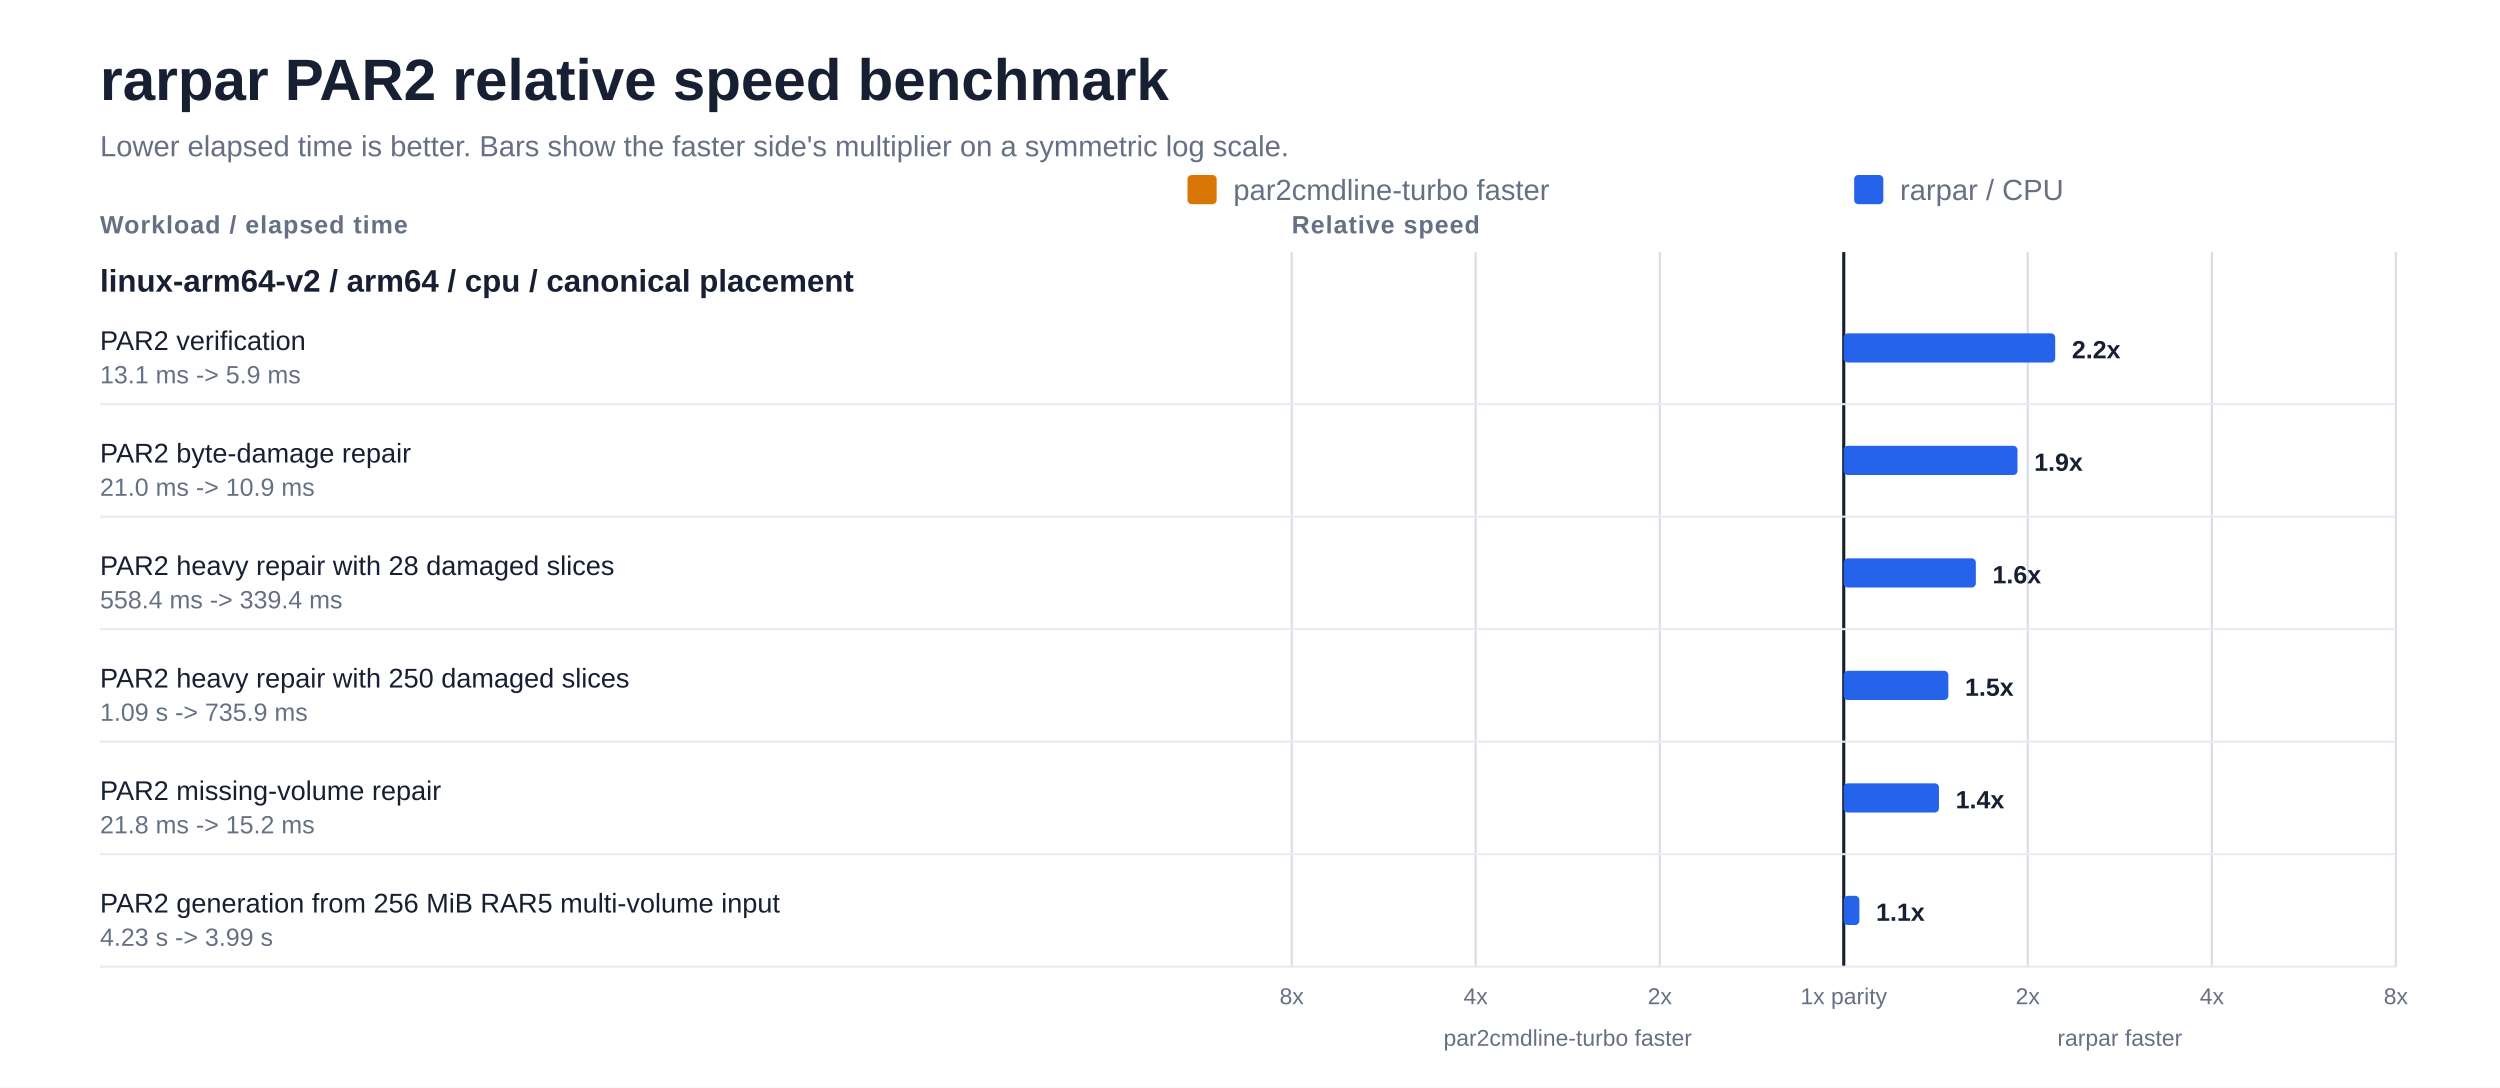
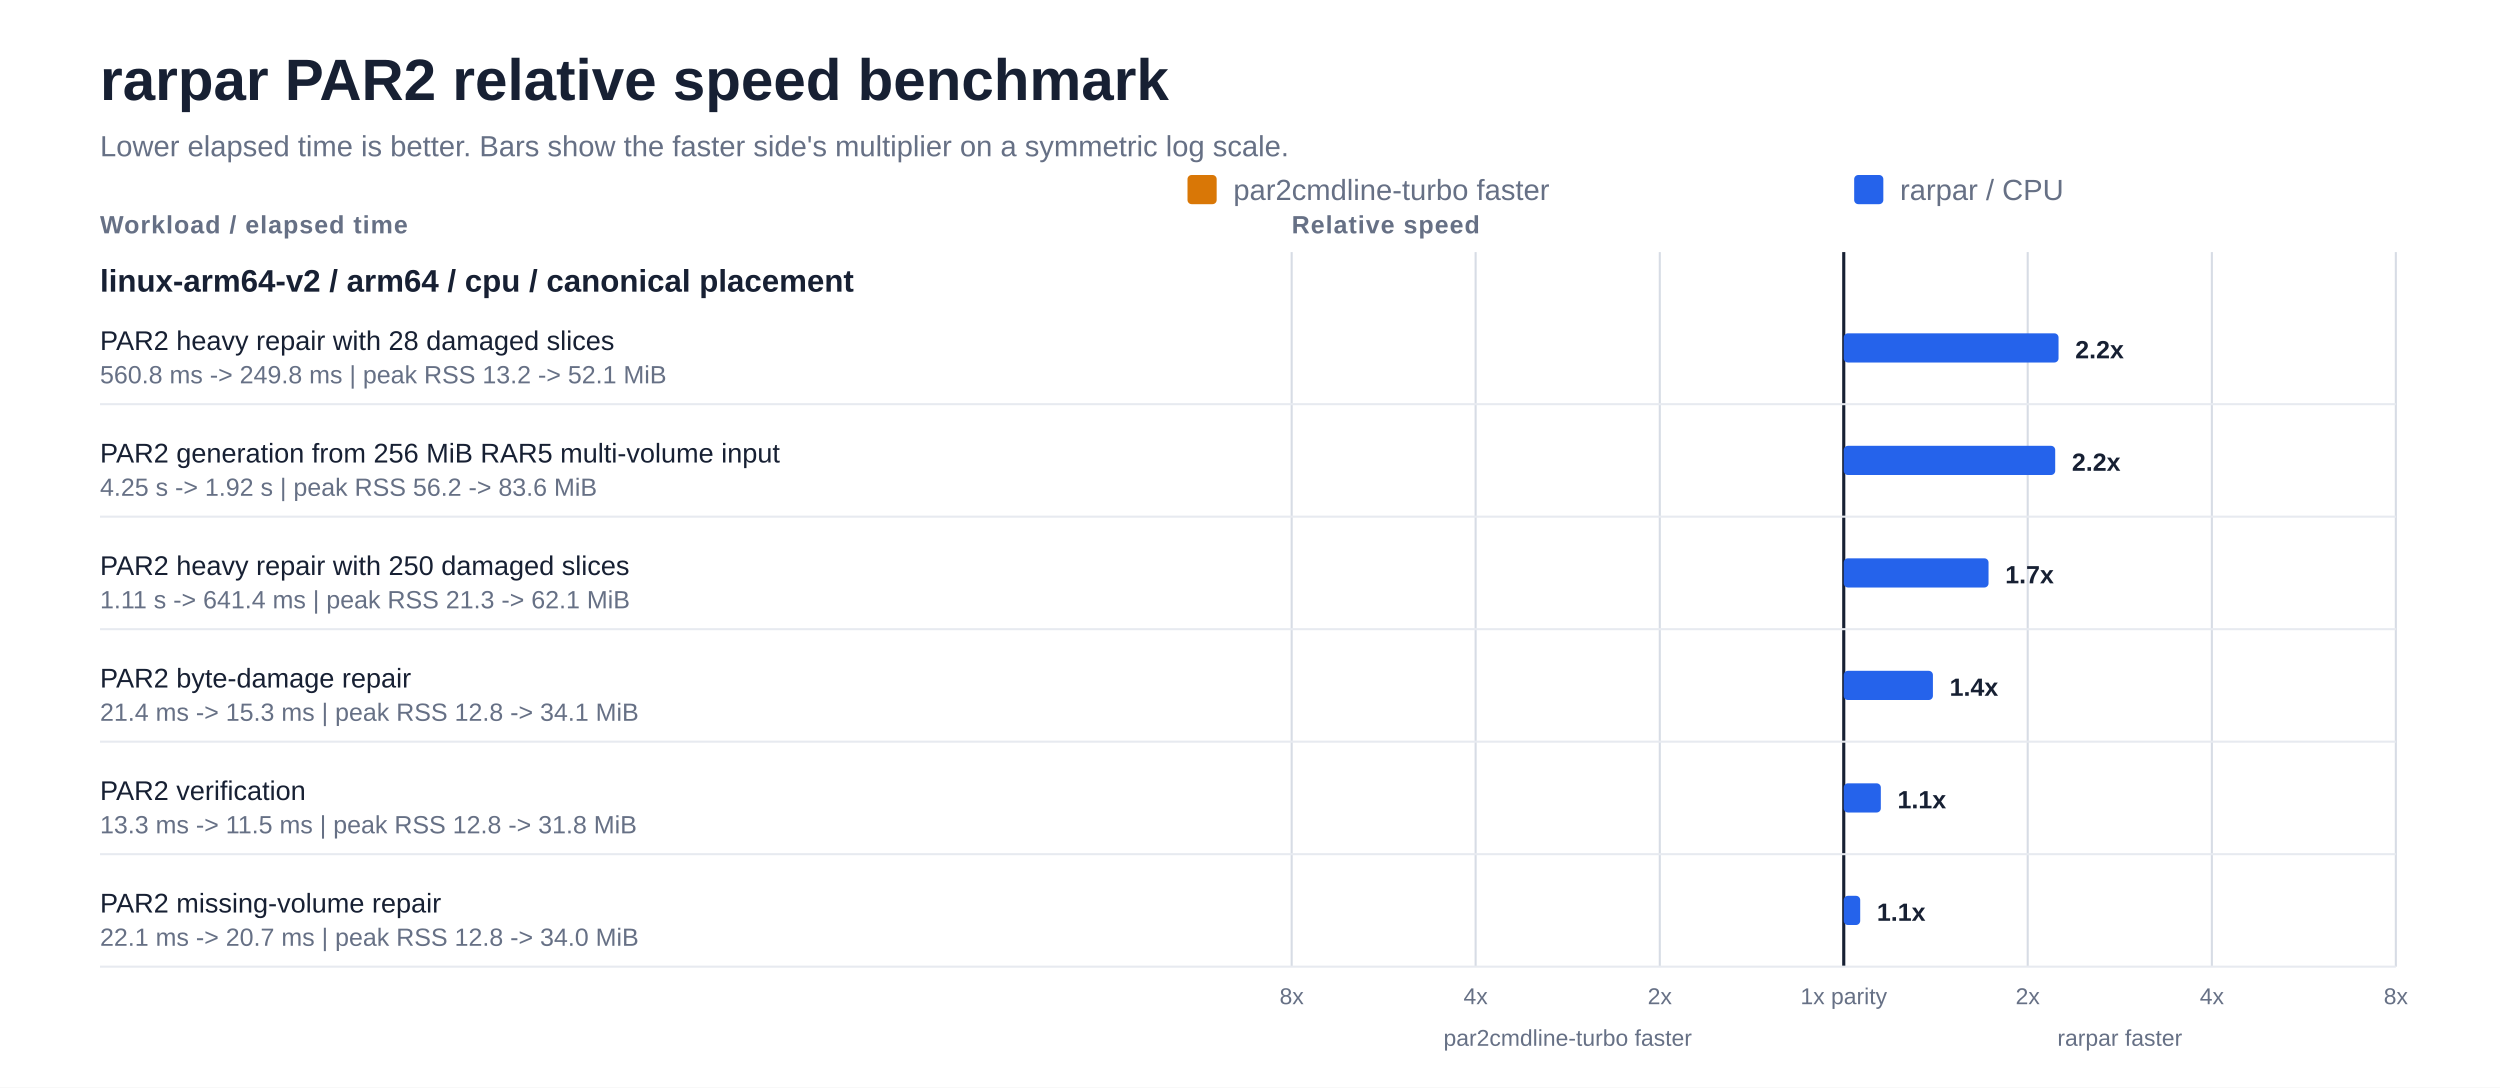
<svg xmlns="http://www.w3.org/2000/svg" width="1200" height="522" viewBox="0 0 1200 522" role="img" aria-labelledby="title desc">
  <style>
    .bg { fill: #ffffff; } text { font-family: Arial, sans-serif; fill: #172033; }
    .title { font-size: 28px; font-weight: 600; } .subtitle { font-size: 14px; fill: #667085; }
    .column { font-size: 12px; font-weight: 600; fill: #667085; letter-spacing: .04em; text-transform: uppercase; }
    .machine { font-size: 15px; font-weight: 600; } .workload { font-size: 13px; font-weight: 500; }
    .timing { font-size: 12px; fill: #667085; } .tick { font-size: 11px; fill: #667085; } .ratio { font-size: 12px; font-weight: 600; }
    .grid { stroke: #d7dce5; stroke-width: 1; } .parity { stroke: #172033; stroke-width: 1.5; } .rule { stroke: #e7eaf0; stroke-width: 1; }
    .cpu { fill: #2563eb; } .gpu { fill: #7c3aed; } .slower { fill: #d97706; }
    @media (prefers-color-scheme: dark) { .bg { fill: #0d1117; } text { fill: #e6edf3; } .subtitle, .column, .timing, .tick { fill: #9ca7b5; } .grid { stroke: #30363d; } .parity { stroke: #e6edf3; } .rule { stroke: #21262d; } .cpu { fill: #58a6ff; } .gpu { fill: #bc8cff; } .slower { fill: #f2a65a; } }
  </style>
  <rect class="bg" width="1200" height="522" />
  <text class="title" x="48" y="48">rarpar PAR2 relative speed benchmark</text>
  <text class="subtitle" x="48" y="75">Lower elapsed time is better. Bars show the faster side's multiplier on a symmetric log scale.</text>
  <g aria-label="Legend">
    <rect class="slower" x="570" y="84" width="14" height="14" rx="2" />
    <text class="subtitle" x="592" y="96">par2cmdline-turbo faster</text>
    <rect class="cpu" x="890" y="84" width="14" height="14" rx="2" />
    <text class="subtitle" x="912" y="96">rarpar / CPU</text>
  </g>
  <text class="column" x="48" y="112">Workload / elapsed time</text>
  <text class="column" x="620" y="112">Relative speed</text>
  <g aria-label="Relative speed axis">
    <line class="grid" x1="620.0" y1="121" x2="620.0" y2="464" />
    <text class="tick" x="620.0" y="482" text-anchor="middle">8x</text>
    <line class="grid" x1="708.3" y1="121" x2="708.3" y2="464" />
    <text class="tick" x="708.3" y="482" text-anchor="middle">4x</text>
    <line class="grid" x1="796.7" y1="121" x2="796.7" y2="464" />
    <text class="tick" x="796.7" y="482" text-anchor="middle">2x</text>
    <line class="parity" x1="885.0" y1="121" x2="885.0" y2="464" />
    <text class="tick" x="885.0" y="482" text-anchor="middle">1x parity</text>
    <line class="grid" x1="973.3" y1="121" x2="973.3" y2="464" />
    <text class="tick" x="973.3" y="482" text-anchor="middle">2x</text>
    <line class="grid" x1="1061.7" y1="121" x2="1061.7" y2="464" />
    <text class="tick" x="1061.7" y="482" text-anchor="middle">4x</text>
    <line class="grid" x1="1150.0" y1="121" x2="1150.0" y2="464" />
    <text class="tick" x="1150.0" y="482" text-anchor="middle">8x</text>
    <text class="tick" x="752.5" y="502" text-anchor="middle">par2cmdline-turbo faster</text>
    <text class="tick" x="1017.5" y="502" text-anchor="middle">rarpar faster</text>
  </g>
  <g aria-label="PAR2 benchmarks">
    <text class="machine" x="48" y="140">linux-arm64-v2 / arm64 / cpu / canonical placement</text>
-     <text class="workload" x="48" y="168">PAR2 verification</text>
-     <text class="timing" x="48" y="184">13.1 ms -&gt; 5.9 ms</text>
-     <rect class="cpu" x="885.0" y="160" width="101.5" height="14" rx="2" />
-     <text class="ratio" x="994.5" y="172">2.2x</text>
+     <text class="workload" x="48" y="168">PAR2 heavy repair with 28 damaged slices</text>
+     <text class="timing" x="48" y="184">560.8 ms -&gt; 249.8 ms  |  peak RSS 13.2 -&gt; 52.1 MiB</text>
+     <rect class="cpu" x="885.0" y="160" width="103.1" height="14" rx="2" />
+     <text class="ratio" x="996.1" y="172">2.2x</text>
    <line class="rule" x1="48" y1="194" x2="1150" y2="194" />
-     <text class="workload" x="48" y="222">PAR2 byte-damage repair</text>
-     <text class="timing" x="48" y="238">21.0 ms -&gt; 10.9 ms</text>
-     <rect class="cpu" x="885.0" y="214" width="83.4" height="14" rx="2" />
-     <text class="ratio" x="976.4" y="226">1.9x</text>
+     <text class="workload" x="48" y="222">PAR2 generation from 256 MiB RAR5 multi-volume input</text>
+     <text class="timing" x="48" y="238">4.25 s -&gt; 1.92 s  |  peak RSS 56.2 -&gt; 83.6 MiB</text>
+     <rect class="cpu" x="885.0" y="214" width="101.5" height="14" rx="2" />
+     <text class="ratio" x="994.5" y="226">2.2x</text>
    <line class="rule" x1="48" y1="248" x2="1150" y2="248" />
-     <text class="workload" x="48" y="276">PAR2 heavy repair with 28 damaged slices</text>
-     <text class="timing" x="48" y="292">558.4 ms -&gt; 339.4 ms</text>
-     <rect class="cpu" x="885.0" y="268" width="63.4" height="14" rx="2" />
-     <text class="ratio" x="956.4" y="280">1.6x</text>
+     <text class="workload" x="48" y="276">PAR2 heavy repair with 250 damaged slices</text>
+     <text class="timing" x="48" y="292">1.11 s -&gt; 641.4 ms  |  peak RSS 21.3 -&gt; 62.1 MiB</text>
+     <rect class="cpu" x="885.0" y="268" width="69.5" height="14" rx="2" />
+     <text class="ratio" x="962.5" y="280">1.7x</text>
    <line class="rule" x1="48" y1="302" x2="1150" y2="302" />
-     <text class="workload" x="48" y="330">PAR2 heavy repair with 250 damaged slices</text>
-     <text class="timing" x="48" y="346">1.09 s -&gt; 735.9 ms</text>
-     <rect class="cpu" x="885.0" y="322" width="50.2" height="14" rx="2" />
-     <text class="ratio" x="943.2" y="334">1.5x</text>
+     <text class="workload" x="48" y="330">PAR2 byte-damage repair</text>
+     <text class="timing" x="48" y="346">21.4 ms -&gt; 15.3 ms  |  peak RSS 12.8 -&gt; 34.1 MiB</text>
+     <rect class="cpu" x="885.0" y="322" width="42.8" height="14" rx="2" />
+     <text class="ratio" x="935.8" y="334">1.4x</text>
    <line class="rule" x1="48" y1="356" x2="1150" y2="356" />
-     <text class="workload" x="48" y="384">PAR2 missing-volume repair</text>
-     <text class="timing" x="48" y="400">21.8 ms -&gt; 15.2 ms</text>
-     <rect class="cpu" x="885.0" y="376" width="45.7" height="14" rx="2" />
-     <text class="ratio" x="938.7" y="388">1.4x</text>
+     <text class="workload" x="48" y="384">PAR2 verification</text>
+     <text class="timing" x="48" y="400">13.3 ms -&gt; 11.5 ms  |  peak RSS 12.8 -&gt; 31.8 MiB</text>
+     <rect class="cpu" x="885.0" y="376" width="17.8" height="14" rx="2" />
+     <text class="ratio" x="910.8" y="388">1.1x</text>
    <line class="rule" x1="48" y1="410" x2="1150" y2="410" />
-     <text class="workload" x="48" y="438">PAR2 generation from 256 MiB RAR5 multi-volume input</text>
-     <text class="timing" x="48" y="454">4.23 s -&gt; 3.99 s</text>
-     <rect class="cpu" x="885.0" y="430" width="7.5" height="14" rx="2" />
-     <text class="ratio" x="900.5" y="442">1.1x</text>
+     <text class="workload" x="48" y="438">PAR2 missing-volume repair</text>
+     <text class="timing" x="48" y="454">22.1 ms -&gt; 20.7 ms  |  peak RSS 12.8 -&gt; 34.0 MiB</text>
+     <rect class="cpu" x="885.0" y="430" width="7.9" height="14" rx="2" />
+     <text class="ratio" x="900.9" y="442">1.1x</text>
    <line class="rule" x1="48" y1="464" x2="1150" y2="464" />
  </g>
</svg>
